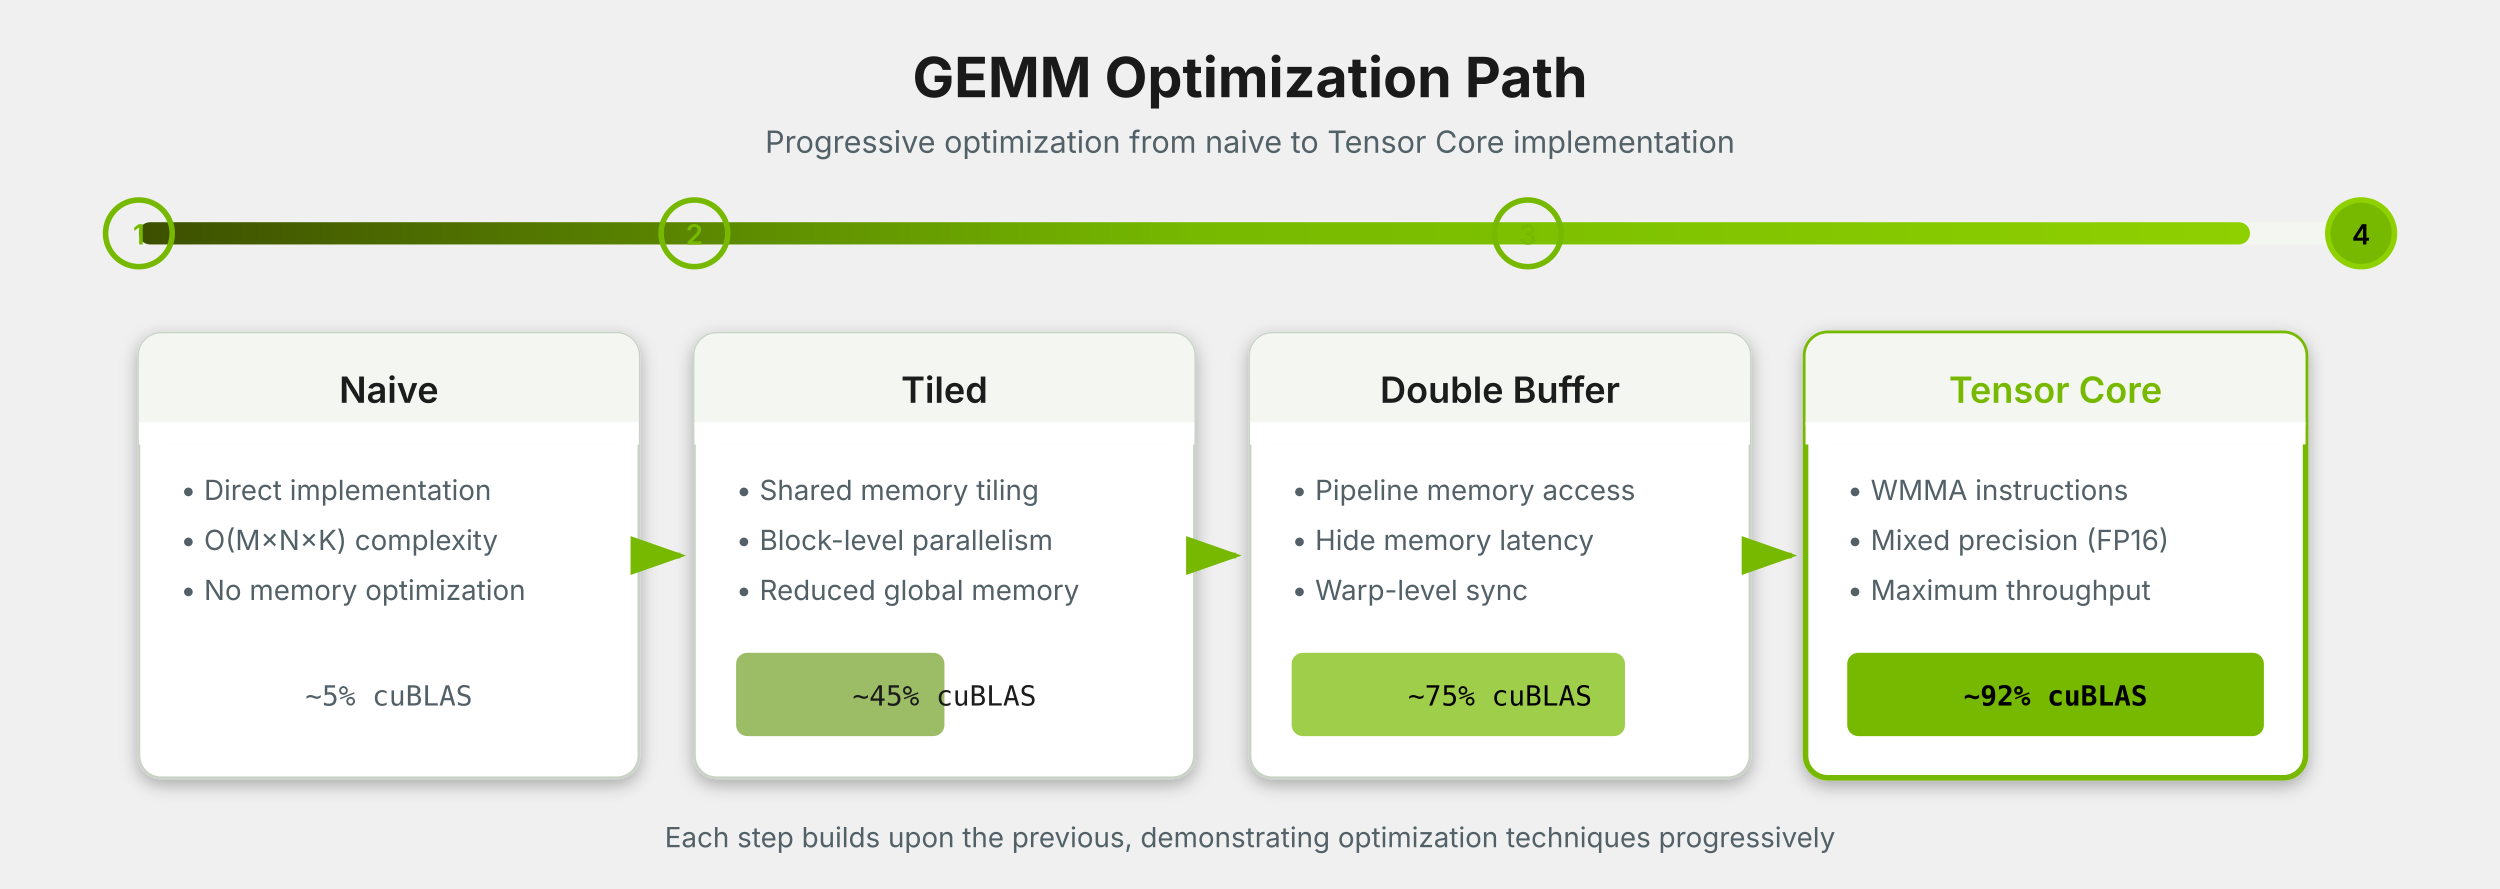
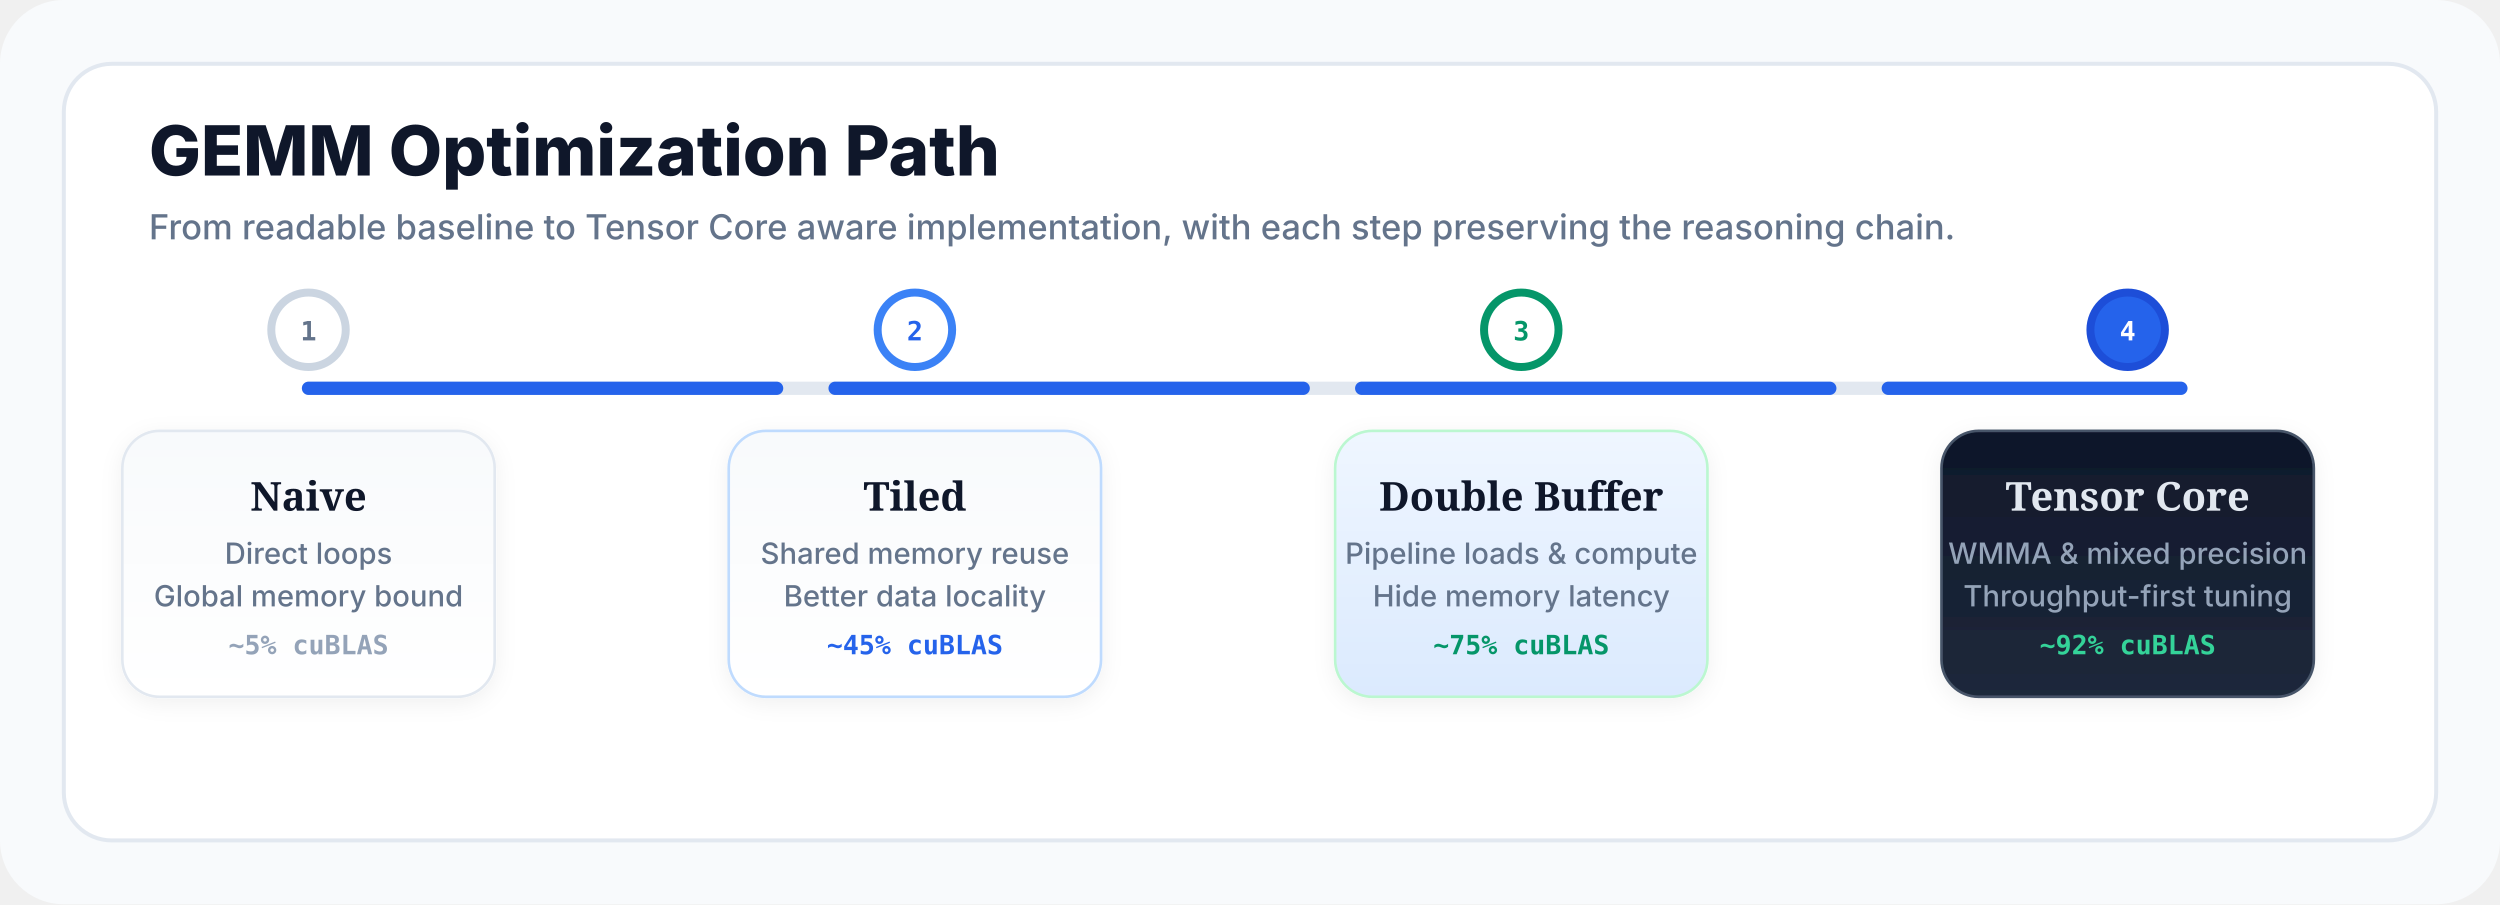
- <svg xmlns="http://www.w3.org/2000/svg" viewBox="0 0 900 320" width="900" height="320">
+ <svg xmlns="http://www.w3.org/2000/svg" viewBox="0 0 940 340" width="940" height="340" fill="none">
  <defs>
-     <linearGradient id="nvidiaGreen" x1="0%" y1="0%" x2="100%" y2="0%">
-       <stop offset="0%" style="stop-color:#5A9100;stop-opacity:1" />
-       <stop offset="100%" style="stop-color:#76B900;stop-opacity:1" />
+     <linearGradient id="gemmBg" x1="0" y1="0" x2="940" y2="340">
+       <stop offset="0%" stop-color="#f8fafc" />
+       <stop offset="100%" stop-color="#f1f5f9" />
    </linearGradient>
-     <linearGradient id="progressGrad" x1="0%" y1="0%" x2="100%" y2="0%">
-       <stop offset="0%" style="stop-color:#3d4f00;stop-opacity:1" />
-       <stop offset="50%" style="stop-color:#76B900;stop-opacity:1" />
-       <stop offset="100%" style="stop-color:#8ED000;stop-opacity:1" />
+     <linearGradient id="gemmStepGrad1" x1="0" y1="0" x2="0" y2="1">
+       <stop offset="0%" stop-color="#f8fafc" />
+       <stop offset="100%" stop-color="#ffffff" />
    </linearGradient>
-     <filter id="shadow">
-       <feDropShadow dx="0" dy="2" stdDeviation="3" flood-color="#000" flood-opacity="0.3" />
+     <linearGradient id="gemmStepGrad2" x1="0" y1="0" x2="0" y2="1">
+       <stop offset="0%" stop-color="#eff6ff" />
+       <stop offset="100%" stop-color="#dbeafe" />
+     </linearGradient>
+     <linearGradient id="gemmStepGrad3" x1="0" y1="0" x2="0" y2="1">
+       <stop offset="0%" stop-color="#ecfdf5" />
+       <stop offset="100%" stop-color="#d1fae5" />
+     </linearGradient>
+     <linearGradient id="gemmStepGrad4" x1="0" y1="0" x2="0" y2="1">
+       <stop offset="0%" stop-color="#0f172a" />
+       <stop offset="100%" stop-color="#1e293b" />
+     </linearGradient>
+     <filter id="gemmShadow" x="-4" y="-4" width="20" height="20">
+       <feDropShadow dx="0" dy="2" stdDeviation="4" flood-color="#0f172a" flood-opacity="0.06" />
    </filter>
-     <marker id="arrowhead" markerWidth="10" markerHeight="7" refX="9" refY="3.5" orient="auto">
-       <polygon points="0 0, 10 3.5, 0 7" fill="#76B900" />
-     </marker>
  </defs>
-   <rect width="900" height="320" fill="transparent" />
-   <text x="450" y="35" text-anchor="middle" font-family="Inter, system-ui, sans-serif" font-size="20" font-weight="700" fill="#1A1A1A">
-     GEMM Optimization Path
-   </text>
-   <text x="450" y="55" text-anchor="middle" font-family="Inter, system-ui, sans-serif" font-size="11" fill="#526167">
-     Progressive optimization from naive to Tensor Core implementation
-   </text>
-   <rect x="50" y="80" width="800" height="8" rx="4" fill="#F4F7F1" />
-   <rect x="50" y="80" width="760" height="8" rx="4" fill="url(#progressGrad)" />
-   <g transform="translate(50, 80)">
-     <circle cx="0" cy="4" r="12" fill="transparent" stroke="#76B900" stroke-width="2" />
-     <text x="0" y="8" text-anchor="middle" font-family="Inter, system-ui, sans-serif" font-size="10" font-weight="600" fill="#76B900">1</text>
-     <circle cx="200" cy="4" r="12" fill="transparent" stroke="#76B900" stroke-width="2" />
-     <text x="200" y="8" text-anchor="middle" font-family="Inter, system-ui, sans-serif" font-size="10" font-weight="600" fill="#76B900">2</text>
-     <circle cx="500" cy="4" r="12" fill="transparent" stroke="#76B900" stroke-width="2" />
-     <text x="500" y="8" text-anchor="middle" font-family="Inter, system-ui, sans-serif" font-size="10" font-weight="600" fill="#76B900">3</text>
-     <circle cx="800" cy="4" r="12" fill="#76B900" stroke="#8ED000" stroke-width="2" />
-     <text x="800" y="8" text-anchor="middle" font-family="Inter, system-ui, sans-serif" font-size="10" font-weight="600" fill="#000">4</text>
+   <rect width="940" height="340" rx="24" fill="url(#gemmBg)" />
+   <rect x="24" y="24" width="892" height="292" rx="18" fill="#ffffff" stroke="#e2e8f0" stroke-width="1.5" />
+   <text x="56" y="66" fill="#0f172a" font-family="Fraunces, Inter, serif" font-size="26" font-weight="800">GEMM Optimization Path</text>
+   <text x="56" y="90" fill="#64748b" font-family="Inter, Arial, sans-serif" font-size="13" font-weight="500">From readable baseline to Tensor Core aware implementation, with each step preserving the reasoning chain.</text>
+   <line x1="116" y1="146" x2="820" y2="146" stroke="#e2e8f0" stroke-width="5" stroke-linecap="round" />
+   <line x1="116" y1="146" x2="820" y2="146" stroke="#2563eb" stroke-width="5" stroke-linecap="round" stroke-dasharray="176 22 176 22 176 22 176" />
+   <g transform="translate(116 124)">
+     <circle r="14" fill="#ffffff" stroke="#cbd5e1" stroke-width="3" />
+     <text y="4" text-anchor="middle" fill="#64748b" font-family="JetBrains Mono, monospace" font-size="10" font-weight="700">1</text>
+     <rect x="-70" y="38" width="140" height="100" rx="14" fill="url(#gemmStepGrad1)" stroke="#e2e8f0" filter="url(#gemmShadow)" />
+     <text y="68" text-anchor="middle" fill="#0f172a" font-family="Fraunces, serif" font-size="15" font-weight="800">Naive</text>
+     <text y="88" text-anchor="middle" fill="#64748b" font-family="Inter, sans-serif" font-size="11" font-weight="500">Direct loops</text>
+     <text y="104" text-anchor="middle" fill="#64748b" font-family="Inter, sans-serif" font-size="11" font-weight="500">Global memory bound</text>
+     <text y="122" text-anchor="middle" fill="#94a3b8" font-family="JetBrains Mono, monospace" font-size="10" font-weight="700">~5% cuBLAS</text>
  </g>
-   <g transform="translate(50, 120)">
-     <g filter="url(#shadow)">
-       <rect x="0" y="0" width="180" height="160" rx="8" fill="#FFFFFF" stroke="#C9D4C7" stroke-width="1" />
-       <rect x="0" y="0" width="180" height="40" rx="8" fill="#F4F7F1" />
-       <rect x="0" y="32" width="180" height="8" fill="#FFFFFF" />
-       <text x="90" y="25" text-anchor="middle" font-family="Inter, system-ui, sans-serif" font-size="13" font-weight="600" fill="#1A1A1A">Naive</text>
-       <text x="15" y="60" font-family="Inter, system-ui, sans-serif" font-size="10" fill="#526167">• Direct implementation</text>
-       <text x="15" y="78" font-family="Inter, system-ui, sans-serif" font-size="10" fill="#526167">• O(M×N×K) complexity</text>
-       <text x="15" y="96" font-family="Inter, system-ui, sans-serif" font-size="10" fill="#526167">• No memory optimization</text>
-       <rect x="15" y="115" width="150" height="30" rx="4" fill="transparent" />
-       <text x="90" y="134" text-anchor="middle" font-family="JetBrains Mono, monospace" font-size="10" fill="#526167">~5% cuBLAS</text>
-     </g>
-     <g filter="url(#shadow)">
-       <rect x="200" y="0" width="180" height="160" rx="8" fill="#FFFFFF" stroke="#C9D4C7" stroke-width="1" />
-       <rect x="200" y="0" width="180" height="40" rx="8" fill="#F4F7F1" />
-       <rect x="200" y="32" width="180" height="8" fill="#FFFFFF" />
-       <text x="290" y="25" text-anchor="middle" font-family="Inter, system-ui, sans-serif" font-size="13" font-weight="600" fill="#1A1A1A">Tiled</text>
-       <text x="215" y="60" font-family="Inter, system-ui, sans-serif" font-size="10" fill="#526167">• Shared memory tiling</text>
-       <text x="215" y="78" font-family="Inter, system-ui, sans-serif" font-size="10" fill="#526167">• Block-level parallelism</text>
-       <text x="215" y="96" font-family="Inter, system-ui, sans-serif" font-size="10" fill="#526167">• Reduced global memory</text>
-       <rect x="215" y="115" width="150" height="30" rx="4" fill="transparent" />
-       <rect x="215" y="115" width="75" height="30" rx="4" fill="#5A9100" opacity="0.6" />
-       <text x="290" y="134" text-anchor="middle" font-family="JetBrains Mono, monospace" font-size="10" fill="#1A1A1A">~45% cuBLAS</text>
-     </g>
-     <g filter="url(#shadow)">
-       <rect x="400" y="0" width="180" height="160" rx="8" fill="#FFFFFF" stroke="#C9D4C7" stroke-width="1" />
-       <rect x="400" y="0" width="180" height="40" rx="8" fill="#F4F7F1" />
-       <rect x="400" y="32" width="180" height="8" fill="#FFFFFF" />
-       <text x="490" y="25" text-anchor="middle" font-family="Inter, system-ui, sans-serif" font-size="13" font-weight="600" fill="#1A1A1A">Double Buffer</text>
-       <text x="415" y="60" font-family="Inter, system-ui, sans-serif" font-size="10" fill="#526167">• Pipeline memory access</text>
-       <text x="415" y="78" font-family="Inter, system-ui, sans-serif" font-size="10" fill="#526167">• Hide memory latency</text>
-       <text x="415" y="96" font-family="Inter, system-ui, sans-serif" font-size="10" fill="#526167">• Warp-level sync</text>
-       <rect x="415" y="115" width="150" height="30" rx="4" fill="transparent" />
-       <rect x="415" y="115" width="120" height="30" rx="4" fill="#76B900" opacity="0.7" />
-       <text x="490" y="134" text-anchor="middle" font-family="JetBrains Mono, monospace" font-size="10" fill="#000">~75% cuBLAS</text>
-     </g>
-     <g filter="url(#shadow)">
-       <rect x="600" y="0" width="180" height="160" rx="8" fill="#FFFFFF" stroke="#76B900" stroke-width="2" />
-       <rect x="600" y="0" width="180" height="40" rx="8" fill="#F4F7F1" />
-       <rect x="600" y="32" width="180" height="8" fill="#FFFFFF" />
-       <text x="690" y="25" text-anchor="middle" font-family="Inter, system-ui, sans-serif" font-size="13" font-weight="600" fill="#76B900">Tensor Core</text>
-       <text x="615" y="60" font-family="Inter, system-ui, sans-serif" font-size="10" fill="#526167">• WMMA instructions</text>
-       <text x="615" y="78" font-family="Inter, system-ui, sans-serif" font-size="10" fill="#526167">• Mixed precision (FP16)</text>
-       <text x="615" y="96" font-family="Inter, system-ui, sans-serif" font-size="10" fill="#526167">• Maximum throughput</text>
-       <rect x="615" y="115" width="150" height="30" rx="4" fill="#76B900" />
-       <text x="690" y="134" text-anchor="middle" font-family="JetBrains Mono, monospace" font-size="10" font-weight="600" fill="#000">~92% cuBLAS</text>
-     </g>
+   <g transform="translate(344 124)">
+     <circle r="14" fill="#ffffff" stroke="#3b82f6" stroke-width="3" />
+     <text y="4" text-anchor="middle" fill="#2563eb" font-family="JetBrains Mono, monospace" font-size="10" font-weight="700">2</text>
+     <rect x="-70" y="38" width="140" height="100" rx="14" fill="url(#gemmStepGrad1)" stroke="#bfdbfe" filter="url(#gemmShadow)" />
+     <text y="68" text-anchor="middle" fill="#0f172a" font-family="Fraunces, serif" font-size="15" font-weight="800">Tiled</text>
+     <text y="88" text-anchor="middle" fill="#64748b" font-family="Inter, sans-serif" font-size="11" font-weight="500">Shared memory reuse</text>
+     <text y="104" text-anchor="middle" fill="#64748b" font-family="Inter, sans-serif" font-size="11" font-weight="500">Better data locality</text>
+     <text y="122" text-anchor="middle" fill="#2563eb" font-family="JetBrains Mono, monospace" font-size="10" font-weight="700">~45% cuBLAS</text>
  </g>
-   <path d="M 235 200 L 245 200" stroke="#76B900" stroke-width="2" marker-end="url(#arrowhead)" />
-   <path d="M 435 200 L 445 200" stroke="#76B900" stroke-width="2" marker-end="url(#arrowhead)" />
-   <path d="M 635 200 L 645 200" stroke="#76B900" stroke-width="2" marker-end="url(#arrowhead)" />
-   <text x="450" y="305" text-anchor="middle" font-family="Inter, system-ui, sans-serif" font-size="10" fill="#526167">
-     Each step builds upon the previous, demonstrating optimization techniques progressively
-   </text>
+   <g transform="translate(572 124)">
+     <circle r="14" fill="#ffffff" stroke="#059669" stroke-width="3" />
+     <text y="4" text-anchor="middle" fill="#059669" font-family="JetBrains Mono, monospace" font-size="10" font-weight="700">3</text>
+     <rect x="-70" y="38" width="140" height="100" rx="14" fill="url(#gemmStepGrad2)" stroke="#bbf7d0" filter="url(#gemmShadow)" />
+     <text y="68" text-anchor="middle" fill="#0f172a" font-family="Fraunces, serif" font-size="15" font-weight="800">Double Buffer</text>
+     <text y="88" text-anchor="middle" fill="#64748b" font-family="Inter, sans-serif" font-size="11" font-weight="500">Pipeline loads &amp; compute</text>
+     <text y="104" text-anchor="middle" fill="#64748b" font-family="Inter, sans-serif" font-size="11" font-weight="500">Hide memory latency</text>
+     <text y="122" text-anchor="middle" fill="#059669" font-family="JetBrains Mono, monospace" font-size="10" font-weight="700">~75% cuBLAS</text>
+   </g>
+   <g transform="translate(800 124)">
+     <circle r="14" fill="#2563eb" stroke="#1d4ed8" stroke-width="3" />
+     <text y="4" text-anchor="middle" fill="#ffffff" font-family="JetBrains Mono, monospace" font-size="10" font-weight="700">4</text>
+     <rect x="-70" y="38" width="140" height="100" rx="14" fill="url(#gemmStepGrad4)" stroke="#475569" filter="url(#gemmShadow)" />
+     <text y="68" text-anchor="middle" fill="#e2e8f0" font-family="Fraunces, serif" font-size="15" font-weight="800">Tensor Core</text>
+     <text y="88" text-anchor="middle" fill="#94a3b8" font-family="Inter, sans-serif" font-size="11" font-weight="500">WMMA &amp; mixed precision</text>
+     <text y="104" text-anchor="middle" fill="#94a3b8" font-family="Inter, sans-serif" font-size="11" font-weight="500">Throughput-first tuning</text>
+     <text y="122" text-anchor="middle" fill="#34d399" font-family="JetBrains Mono, monospace" font-size="10" font-weight="700">~92% cuBLAS</text>
+   </g>
</svg>
